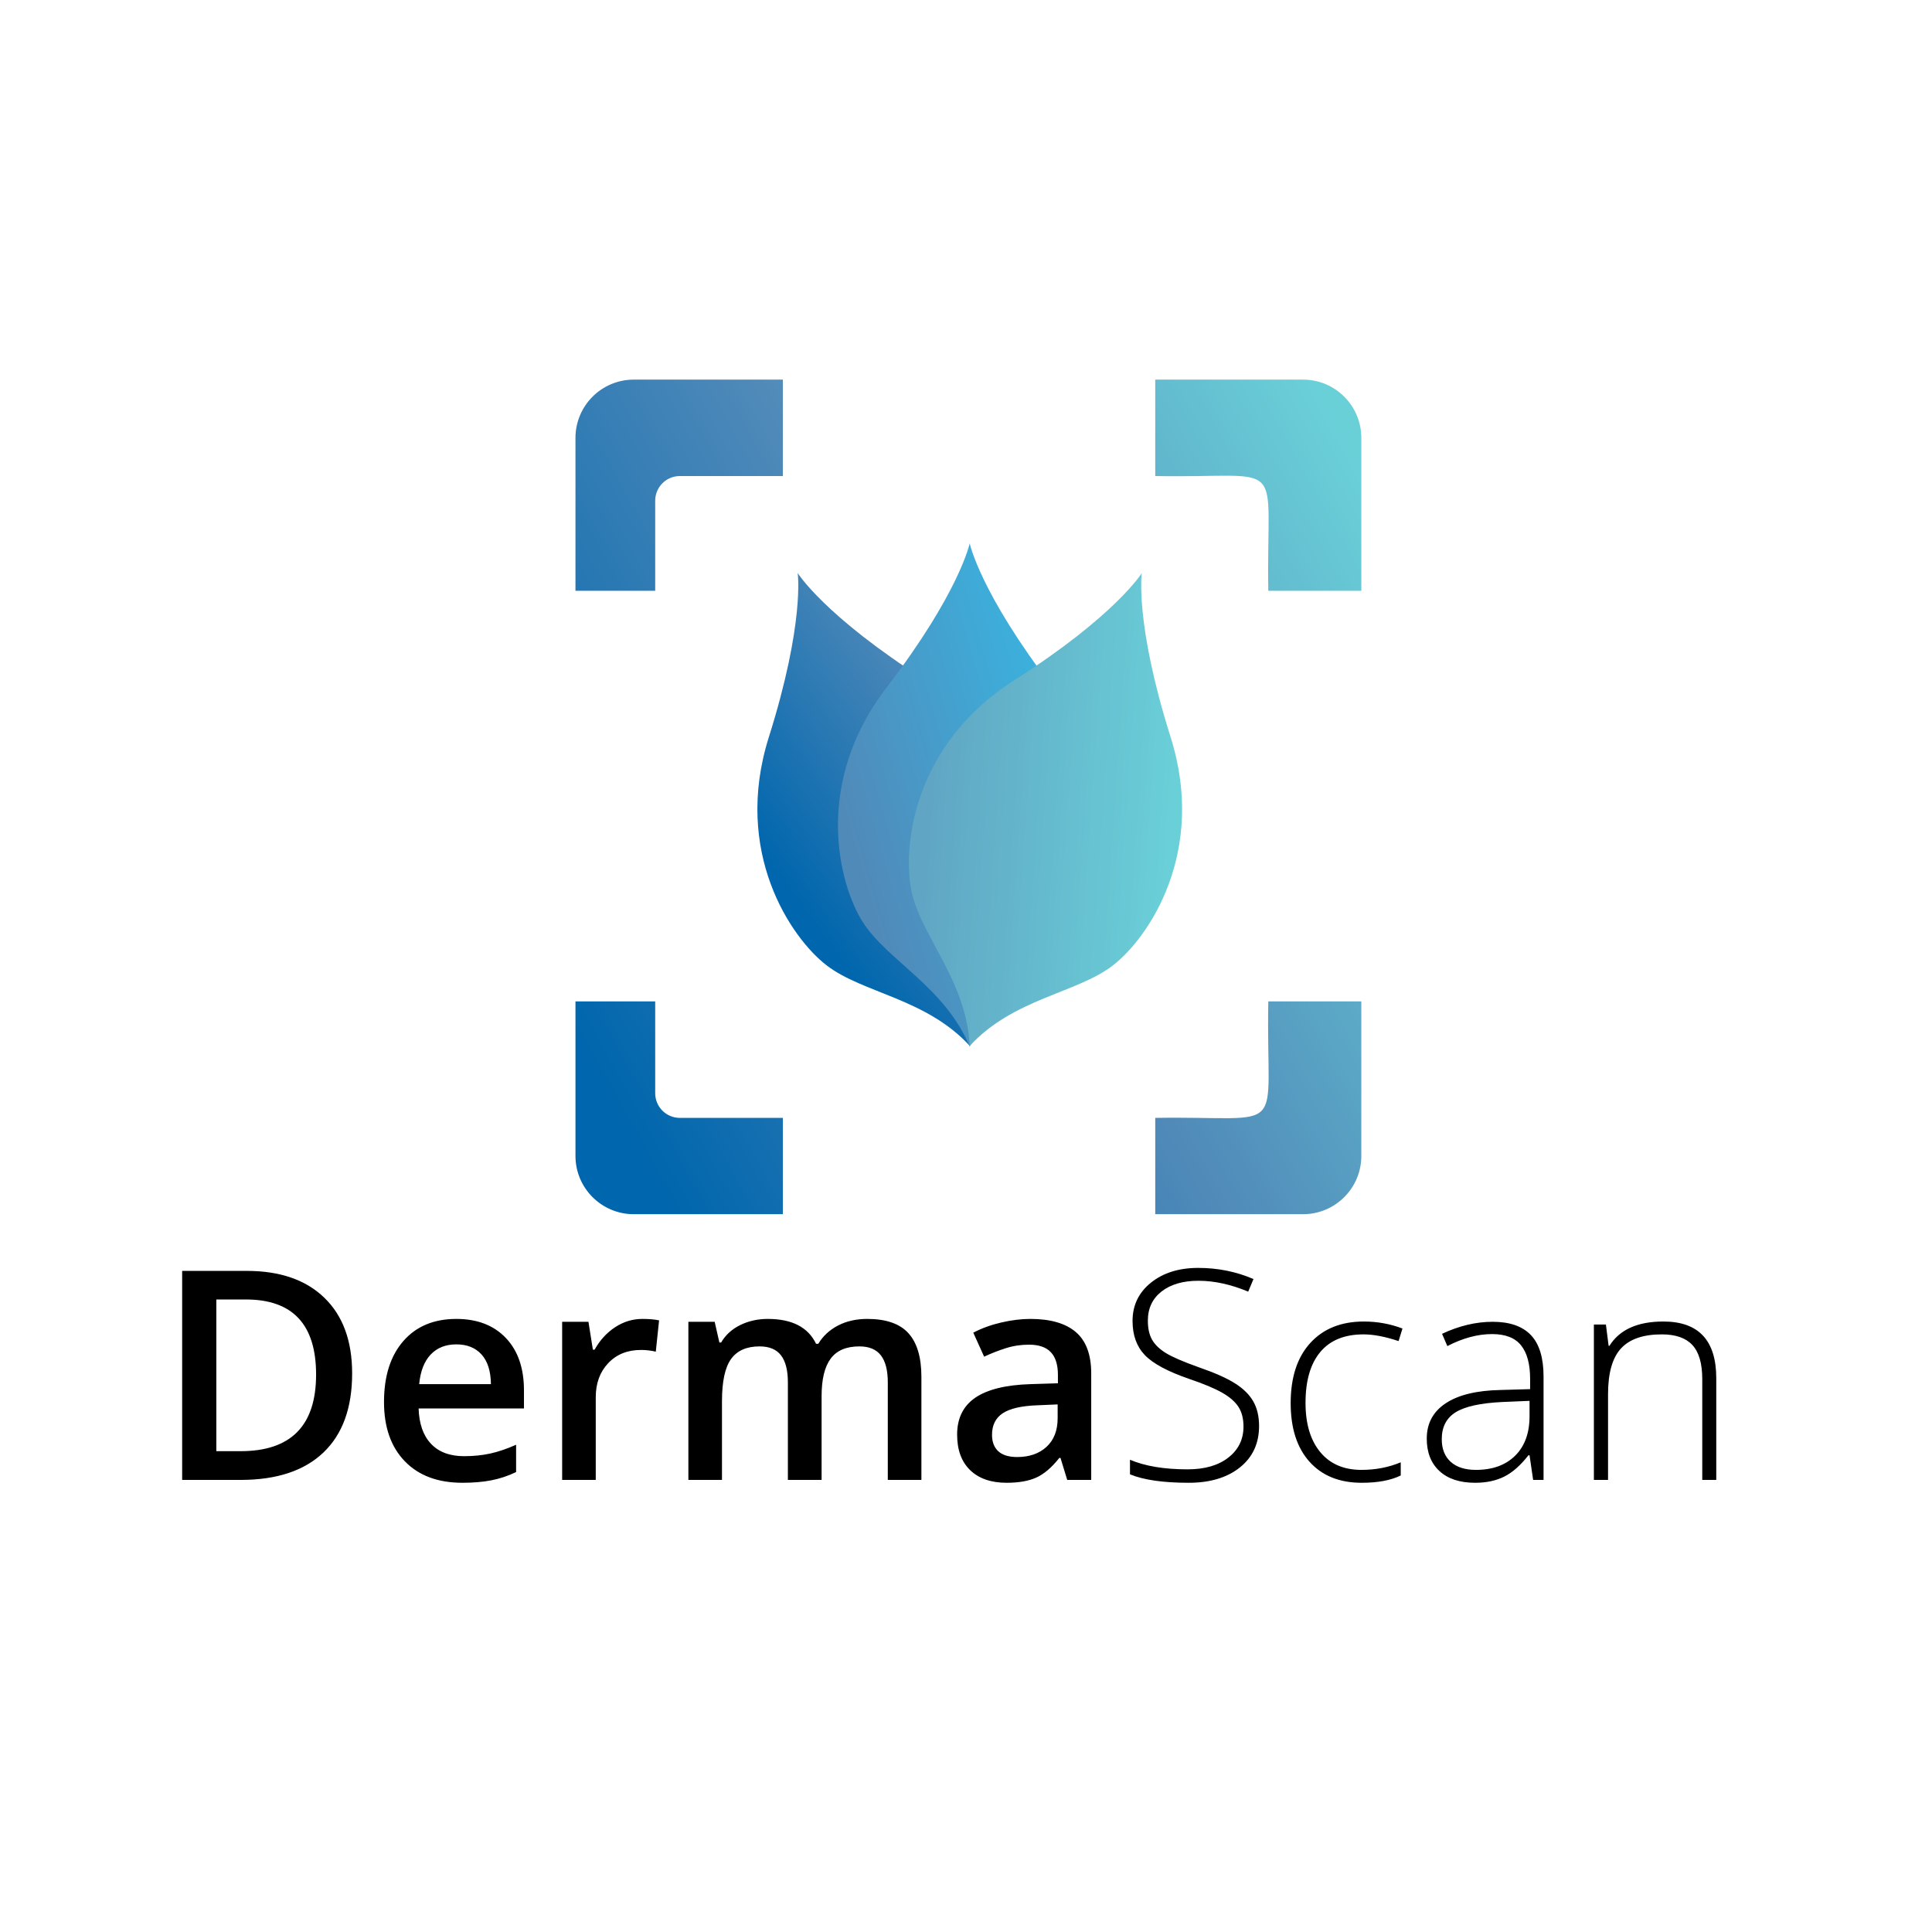
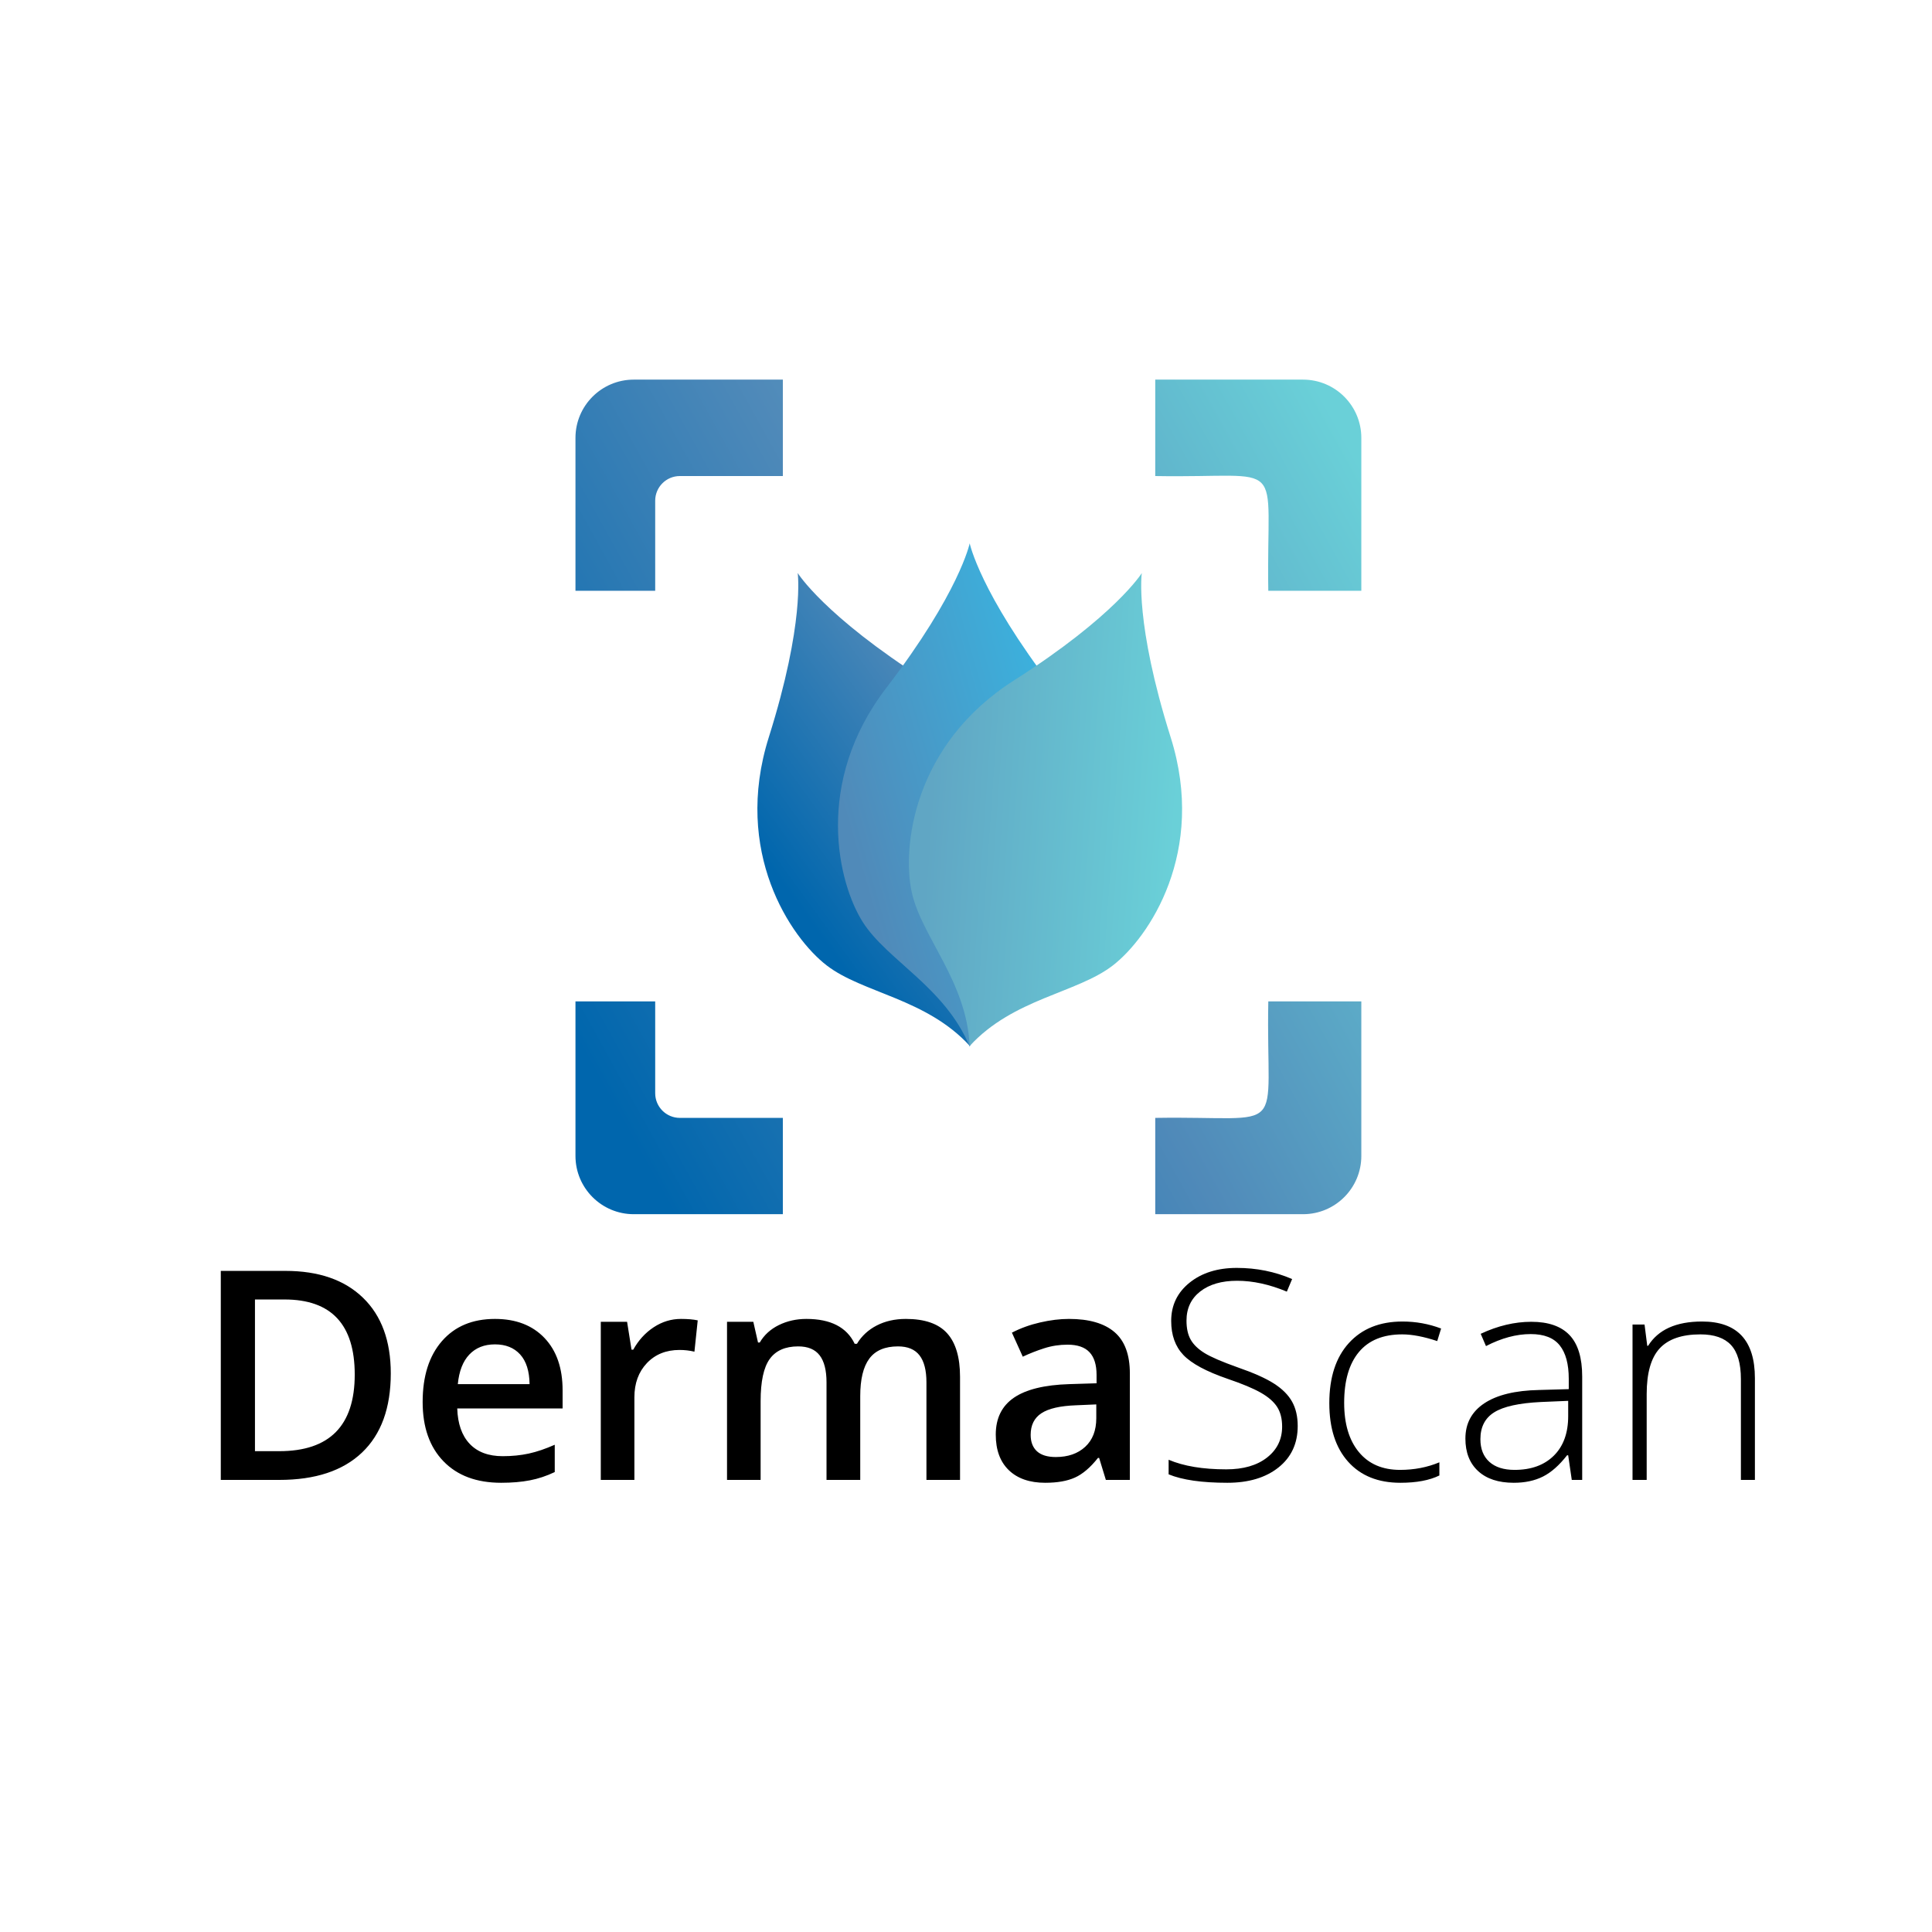
<svg xmlns="http://www.w3.org/2000/svg" viewBox="0 0 1000 1000">
  <defs>
    <style>.cls-1{fill:none;}.cls-2{clip-path:url(#clip-path);}.cls-3{fill:url(#linear-gradient);}.cls-4{fill:url(#linear-gradient-2);}.cls-5{fill:url(#linear-gradient-3);}.cls-6{fill:url(#linear-gradient-4);}.cls-7{font-size:151.543px;font-family:OpenSans-SemiBold, Open Sans, Helvetica;font-weight:600;}.cls-8{font-family:OpenSans-Light, Open Sans, Helvetica;font-weight:300;}</style>
    <clipPath id="clip-path">
      <path class="cls-1" d="M597.952,196.49h76.5a30.169,30.169,0,0,1,30.169,30.169v79.115H656.467c-1.165-70.8,11.127-58.156-58.515-59.374ZM339.129,305.774v-46.61A12.763,12.763,0,0,1,351.893,246.4H405.2V196.49H328.03a30.169,30.169,0,0,0-30.169,30.169v79.115ZM405.2,578.615H351.893a12.764,12.764,0,0,1-12.764-12.765V518.319H297.861v79.976a30.169,30.169,0,0,0,30.169,30.169H405.2Zm251.268-60.3c-1.334,71.5,11.736,59.164-58.515,60.3v49.849h76.5a30.169,30.169,0,0,0,30.169-30.169V518.319Z" />
    </clipPath>
    <linearGradient id="linear-gradient" x1="292.601" y1="528.178" x2="729.384" y2="285.959" gradientUnits="userSpaceOnUse">
      <stop offset="0" stop-color="#0066ad" />
      <stop offset="0.497" stop-color="#508ab9" />
      <stop offset="1" stop-color="#6ad0d8" />
    </linearGradient>
    <linearGradient id="linear-gradient-2" x1="318.69" y1="768.312" x2="441.139" y2="733.181" gradientTransform="translate(-157.522 -155.693) rotate(-20)" gradientUnits="userSpaceOnUse">
      <stop offset="0" stop-color="#0066ad" />
      <stop offset="1" stop-color="#508ab9" />
    </linearGradient>
    <linearGradient id="linear-gradient-3" x1="439.287" y1="429.447" x2="561.736" y2="394.316" gradientUnits="userSpaceOnUse">
      <stop offset="0" stop-color="#508ab9" />
      <stop offset="1" stop-color="#3ab4e0" />
    </linearGradient>
    <linearGradient id="linear-gradient-4" x1="436.152" y1="73.989" x2="558.602" y2="38.858" gradientTransform="translate(96.903 195.788) rotate(20)" gradientUnits="userSpaceOnUse">
      <stop offset="0" stop-color="#60a6c4" />
      <stop offset="1" stop-color="#6ad0d8" />
    </linearGradient>
  </defs>
  <g id="Layer_3" data-name="Layer 3">
    <g class="cls-2">
      <rect class="cls-3" x="297.861" y="196.49" width="406.757" height="431.974" rx="24.718" />
    </g>
  </g>
  <g id="Layer_1" data-name="Layer 1">
    <path class="cls-4" d="M501.98,541.383c1.458-33.362,24.9-56.546,29.959-79.55s-.513-76.328-52.966-109.739-66.092-55.511-66.092-55.511,3.757,25.7-14.948,85.008,11.3,103.738,29.964,118.11S479.419,516.763,501.98,541.383Z" />
    <path class="cls-5" d="M501.912,541.735c12.78-30.851,42.738-44.619,55.359-64.506s25.624-71.9-12.238-121.236-43.121-74.768-43.121-74.768-5.259,25.432-43.121,74.768-24.859,101.348-12.238,121.236S489.132,510.884,501.912,541.735Z" />
    <path class="cls-6" d="M501.89,541.423c22.561-24.619,55.422-27.311,74.083-41.682s48.67-58.8,29.965-118.11-14.948-85.008-14.948-85.008-13.64,22.1-66.093,55.511-58.023,86.734-52.965,109.739S500.432,508.061,501.89,541.423Z" />
-     <text class="cls-7" x="80" y="766">Derma</text>
-     <text class="cls-8" x="576.659" y="766" font-family="monospace" font-weight="bold !important" font-size="151.543px">Scan</text>
+     <text class="cls-7" x="100" y="766">Derma</text>
+     <text class="cls-8" x="596.659" y="766" font-family="monospace" font-weight="bold !important" font-size="151.543px">Scan</text>
  </g>
</svg>
